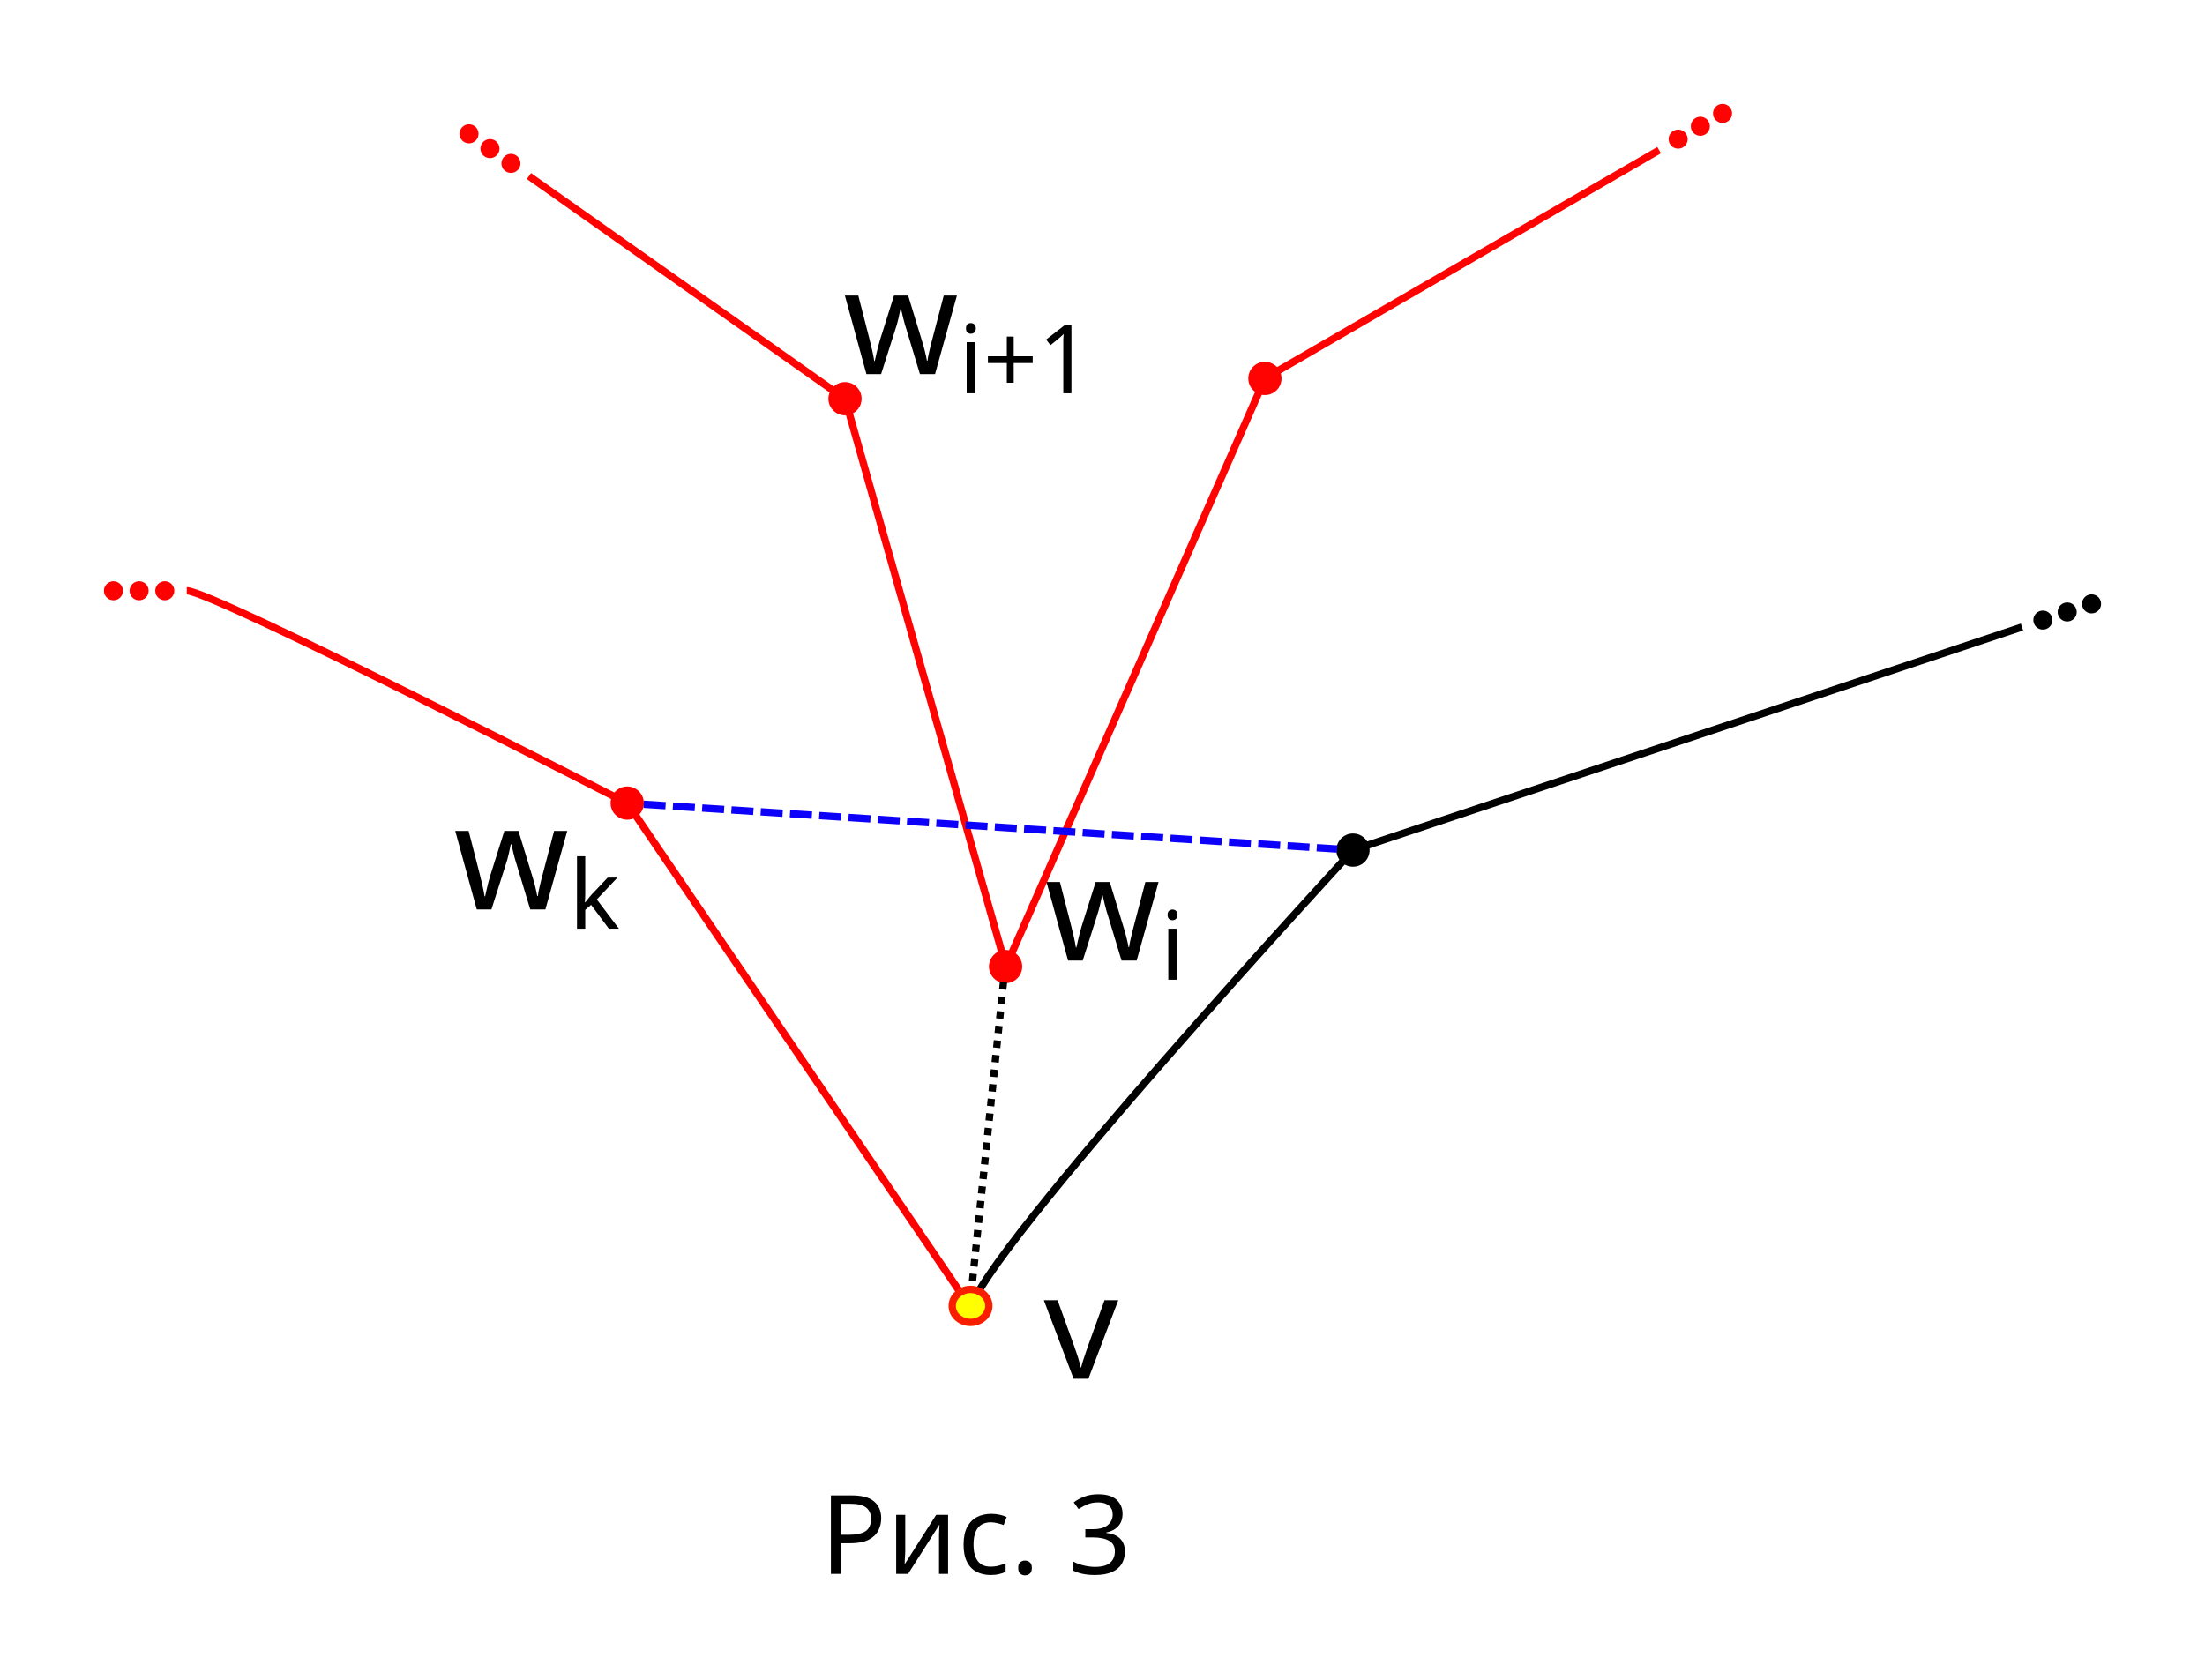
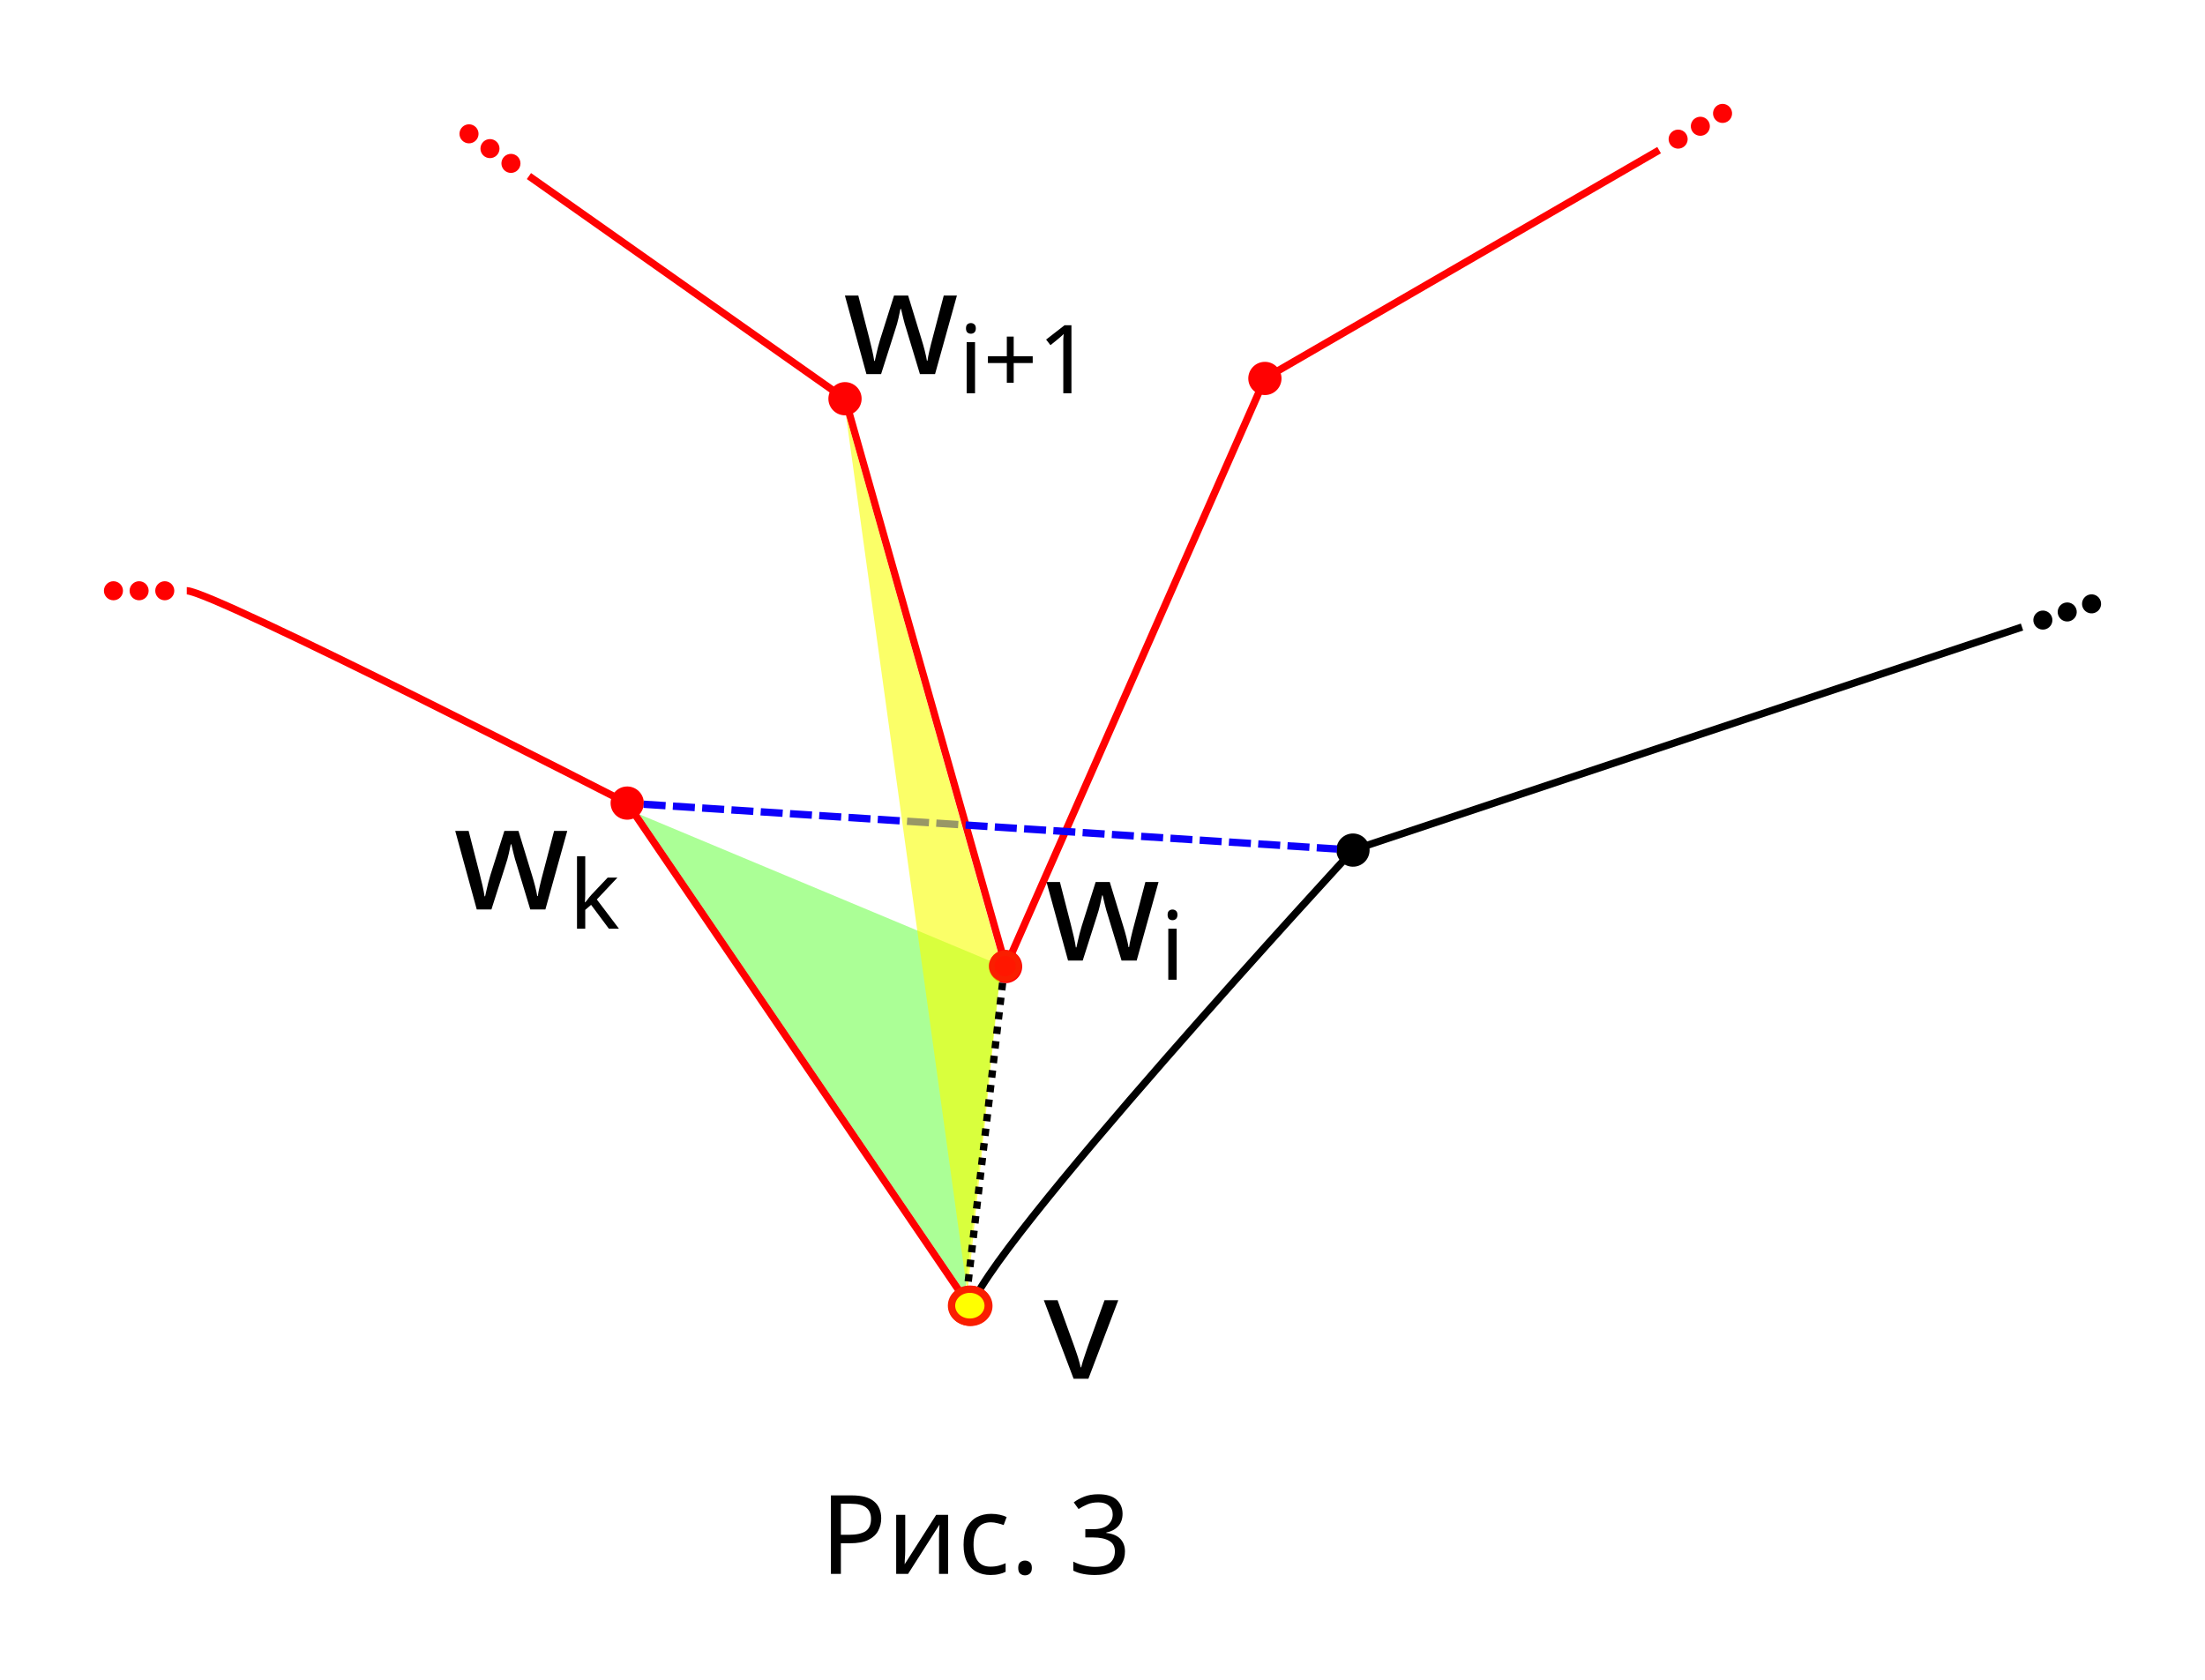
<svg xmlns="http://www.w3.org/2000/svg" xmlns:ns1="http://www.openswatchbook.org/uri/2009/osb" width="84.878mm" height="64.651mm" viewBox="0 0 300.748 229.078" id="svg10378" version="1.1">
  <defs id="defs10380">
+     <linearGradient id="linearGradient6947" ns1:paint="solid">
+       <stop style="stop-color:#1d4f26;stop-opacity:1;" offset="0" id="stop6949" />
+     </linearGradient>
    <marker orient="auto" refY="0" refX="0" id="marker7085" style="overflow:visible">
      <path id="path7087" d="m -2.5,-1 c 0,2.76 -2.24,5 -5,5 -2.76,0 -5,-2.24 -5,-5 0,-2.76 2.24,-5 5,-5 2.76,0 5,2.24 5,5 z" style="fill:#ff0000;fill-opacity:1;fill-rule:evenodd;stroke:#ff0000;stroke-width:1pt;stroke-opacity:1" transform="matrix(0.4,0,0,0.4,2.96,0.4)" />
    </marker>
    <marker orient="auto" refY="0" refX="0" id="marker7081" style="overflow:visible">
      <path id="path7083" d="m -2.5,-1 c 0,2.76 -2.24,5 -5,5 -2.76,0 -5,-2.24 -5,-5 0,-2.76 2.24,-5 5,-5 2.76,0 5,2.24 5,5 z" style="fill:#ff0000;fill-opacity:1;fill-rule:evenodd;stroke:#ff0000;stroke-width:1pt;stroke-opacity:1" transform="matrix(0.4,0,0,0.4,2.96,0.4)" />
    </marker>
    <marker style="overflow:visible" id="marker7071" refX="0" refY="0" orient="auto">
      <g id="g7073" style="fill:#ff0000;fill-opacity:1;stroke:#ff0000;stroke-opacity:1" transform="translate(-13,0)">
        <circle id="circle7075" r="0.8" cy="0" cx="3" style="fill:#ff0000;fill-opacity:1;stroke:#ff0000;stroke-opacity:1" />
        <circle id="circle7077" r="0.8" cy="0" cx="6.5" style="fill:#ff0000;fill-opacity:1;stroke:#ff0000;stroke-opacity:1" />
        <circle id="circle7079" r="0.8" cy="0" cx="10" style="fill:#ff0000;fill-opacity:1;stroke:#ff0000;stroke-opacity:1" />
      </g>
    </marker>
    <marker style="overflow:visible" id="marker7059" refX="0" refY="0" orient="auto">
      <g id="g7061" style="fill:#000000;fill-opacity:1;stroke:#000000;stroke-opacity:1">
        <circle id="circle7063" r="0.8" cy="0" cx="3" style="fill:#000000;fill-opacity:1;stroke:#000000;stroke-opacity:1" />
        <circle id="circle7065" r="0.8" cy="0" cx="6.5" style="fill:#000000;fill-opacity:1;stroke:#000000;stroke-opacity:1" />
        <circle id="circle7067" r="0.8" cy="0" cx="10" style="fill:#000000;fill-opacity:1;stroke:#000000;stroke-opacity:1" />
      </g>
    </marker>
    <marker style="overflow:visible" id="marker7049" refX="0" refY="0" orient="auto">
      <g id="g7051" style="fill:#000000;fill-opacity:1;stroke:#000000;stroke-opacity:1" transform="translate(-13,0)">
        <circle id="circle7053" r="0.8" cy="0" cx="3" style="fill:#000000;fill-opacity:1;stroke:#000000;stroke-opacity:1" />
        <circle id="circle7055" r="0.8" cy="0" cx="6.5" style="fill:#000000;fill-opacity:1;stroke:#000000;stroke-opacity:1" />
        <circle id="circle7057" r="0.8" cy="0" cx="10" style="fill:#000000;fill-opacity:1;stroke:#000000;stroke-opacity:1" />
      </g>
    </marker>
    <marker orient="auto" refY="0" refX="0" id="marker7045" style="overflow:visible">
      <path id="path7047" d="m -2.5,-1 c 0,2.76 -2.24,5 -5,5 -2.76,0 -5,-2.24 -5,-5 0,-2.76 2.24,-5 5,-5 2.76,0 5,2.24 5,5 z" style="fill:#000000;fill-opacity:1;fill-rule:evenodd;stroke:#000000;stroke-width:1pt;stroke-opacity:1" transform="matrix(0.4,0,0,0.4,2.96,0.4)" />
    </marker>
    <marker style="overflow:visible" id="InfiniteLineEnd" refX="0" refY="0" orient="auto">
      <g id="g4479" style="fill:#ff0202;fill-opacity:1;stroke:#ff0202;stroke-opacity:1">
        <circle id="circle4481" r="0.8" cy="0" cx="3" style="fill:#ff0202;fill-opacity:1;stroke:#ff0202;stroke-opacity:1" />
        <circle id="circle4483" r="0.8" cy="0" cx="6.5" style="fill:#ff0202;fill-opacity:1;stroke:#ff0202;stroke-opacity:1" />
        <circle id="circle4485" r="0.8" cy="0" cx="10" style="fill:#ff0202;fill-opacity:1;stroke:#ff0202;stroke-opacity:1" />
      </g>
    </marker>
    <marker style="overflow:visible" id="InfiniteLineStart" refX="0" refY="0" orient="auto">
      <g id="g4488" style="fill:#ff0202;fill-opacity:1;stroke:#ff0202;stroke-opacity:1" transform="translate(-13,0)">
        <circle id="circle4490" r="0.8" cy="0" cx="3" style="fill:#ff0202;fill-opacity:1;stroke:#ff0202;stroke-opacity:1" />
        <circle id="circle4492" r="0.8" cy="0" cx="6.5" style="fill:#ff0202;fill-opacity:1;stroke:#ff0202;stroke-opacity:1" />
        <circle id="circle4494" r="0.8" cy="0" cx="10" style="fill:#ff0202;fill-opacity:1;stroke:#ff0202;stroke-opacity:1" />
      </g>
    </marker>
    <marker orient="auto" refY="0" refX="0" id="marker7031" style="overflow:visible">
      <path id="path7033" d="m -2.5,-1 c 0,2.76 -2.24,5 -5,5 -2.76,0 -5,-2.24 -5,-5 0,-2.76 2.24,-5 5,-5 2.76,0 5,2.24 5,5 z" style="fill:#ff0202;fill-opacity:1;fill-rule:evenodd;stroke:#ff0202;stroke-width:1pt;stroke-opacity:1" transform="matrix(0.4,0,0,0.4,2.96,0.4)" />
    </marker>
    <marker orient="auto" refY="0" refX="0" id="marker4973" style="overflow:visible">
      <path id="path4975" d="m -2.5,-1 c 0,2.76 -2.24,5 -5,5 -2.76,0 -5,-2.24 -5,-5 0,-2.76 2.24,-5 5,-5 2.76,0 5,2.24 5,5 z" style="fill:#070606;fill-opacity:1;fill-rule:evenodd;stroke:#fd0000;stroke-width:1pt;stroke-opacity:1" transform="matrix(0.4,0,0,0.4,2.96,0.4)" />
    </marker>
    <marker orient="auto" refY="0" refX="0" id="marker4969" style="overflow:visible">
      <path id="path4971" d="m -2.5,-1 c 0,2.76 -2.24,5 -5,5 -2.76,0 -5,-2.24 -5,-5 0,-2.76 2.24,-5 5,-5 2.76,0 5,2.24 5,5 z" style="fill:#070606;fill-opacity:1;fill-rule:evenodd;stroke:#fd0000;stroke-width:1pt;stroke-opacity:1" transform="matrix(0.4,0,0,0.4,2.96,0.4)" />
    </marker>
    <marker orient="auto" refY="0" refX="0" id="marker4965" style="overflow:visible">
      <path id="path4967" d="m -2.5,-1 c 0,2.76 -2.24,5 -5,5 -2.76,0 -5,-2.24 -5,-5 0,-2.76 2.24,-5 5,-5 2.76,0 5,2.24 5,5 z" style="fill:#070606;fill-opacity:1;fill-rule:evenodd;stroke:#fd0000;stroke-width:1pt;stroke-opacity:1" transform="matrix(0.8,0,0,0.8,5.92,0.8)" />
    </marker>
    <marker orient="auto" refY="0" refX="0" id="marker4897" style="overflow:visible">
      <path id="path4899" d="m -2.5,-1 c 0,2.76 -2.24,5 -5,5 -2.76,0 -5,-2.24 -5,-5 0,-2.76 2.24,-5 5,-5 2.76,0 5,2.24 5,5 z" style="fill:#000000;fill-opacity:1;fill-rule:evenodd;stroke:#000000;stroke-width:1pt;stroke-opacity:1" transform="matrix(0.4,0,0,0.4,2.96,0.4)" />
    </marker>
    <marker orient="auto" refY="0" refX="0" id="marker4893" style="overflow:visible">
      <path id="path4895" d="m -2.5,-1 c 0,2.76 -2.24,5 -5,5 -2.76,0 -5,-2.24 -5,-5 0,-2.76 2.24,-5 5,-5 2.76,0 5,2.24 5,5 z" style="fill:#000000;fill-opacity:1;fill-rule:evenodd;stroke:#000000;stroke-width:1pt;stroke-opacity:1" transform="matrix(0.4,0,0,0.4,2.96,0.4)" />
    </marker>
    <marker orient="auto" refY="0" refX="0" id="marker4614" style="overflow:visible">
      <path id="path4616" d="m -2.5,-1 c 0,2.76 -2.24,5 -5,5 -2.76,0 -5,-2.24 -5,-5 0,-2.76 2.24,-5 5,-5 2.76,0 5,2.24 5,5 z" style="fill:#35ff0b;fill-opacity:1;fill-rule:evenodd;stroke:#000000;stroke-width:1pt;stroke-opacity:1" transform="matrix(0.4,0,0,0.4,2.96,0.4)" />
    </marker>
    <marker orient="auto" refY="0" refX="0" id="marker4610" style="overflow:visible">
      <path id="path4612" d="m -2.5,-1 c 0,2.76 -2.24,5 -5,5 -2.76,0 -5,-2.24 -5,-5 0,-2.76 2.24,-5 5,-5 2.76,0 5,2.24 5,5 z" style="fill:#35ff0b;fill-opacity:1;fill-rule:evenodd;stroke:#000000;stroke-width:1pt;stroke-opacity:1" transform="matrix(0.4,0,0,0.4,2.96,0.4)" />
    </marker>
    <marker orient="auto" refY="0" refX="0" id="marker4606" style="overflow:visible">
      <path id="path4608" d="m -2.5,-1 c 0,2.76 -2.24,5 -5,5 -2.76,0 -5,-2.24 -5,-5 0,-2.76 2.24,-5 5,-5 2.76,0 5,2.24 5,5 z" style="fill:#ffff0b;fill-opacity:1;fill-rule:evenodd;stroke:#000000;stroke-width:1pt;stroke-opacity:1" transform="matrix(0.4,0,0,0.4,2.96,0.4)" />
    </marker>
    <marker orient="auto" refY="0" refX="0" id="marker4581" style="overflow:visible">
      <path id="path4583" d="m -2.5,-1 c 0,2.76 -2.24,5 -5,5 -2.76,0 -5,-2.24 -5,-5 0,-2.76 2.24,-5 5,-5 2.76,0 5,2.24 5,5 z" style="fill:#000000;fill-opacity:1;fill-rule:evenodd;stroke:#000000;stroke-width:1pt;stroke-opacity:1" transform="matrix(0.4,0,0,0.4,2.96,0.4)" />
    </marker>
    <marker orient="auto" refY="0" refX="0" id="marker4532" style="overflow:visible">
      <path id="path4534" d="m -2.5,-1 c 0,2.76 -2.24,5 -5,5 -2.76,0 -5,-2.24 -5,-5 0,-2.76 2.24,-5 5,-5 2.76,0 5,2.24 5,5 z" style="fill:#0e17f9;fill-opacity:1;fill-rule:evenodd;stroke:#0009ee;stroke-width:1pt;stroke-opacity:1" transform="matrix(0.4,0,0,0.4,2.96,0.4)" />
    </marker>
    <marker orient="auto" refY="0" refX="0" id="marker4528" style="overflow:visible">
      <path id="path4530" d="m -2.5,-1 c 0,2.76 -2.24,5 -5,5 -2.76,0 -5,-2.24 -5,-5 0,-2.76 2.24,-5 5,-5 2.76,0 5,2.24 5,5 z" style="fill:#0e17f9;fill-opacity:1;fill-rule:evenodd;stroke:#0009ee;stroke-width:1pt;stroke-opacity:1" transform="matrix(0.4,0,0,0.4,2.96,0.4)" />
    </marker>
    <marker orient="auto" refY="0" refX="0" id="DotL" style="overflow:visible">
      <path id="path4305" d="m -2.5,-1 c 0,2.76 -2.24,5 -5,5 -2.76,0 -5,-2.24 -5,-5 0,-2.76 2.24,-5 5,-5 2.76,0 5,2.24 5,5 z" style="fill:#0e17f9;fill-opacity:1;fill-rule:evenodd;stroke:#0009ee;stroke-width:1pt;stroke-opacity:1" transform="matrix(0.8,0,0,0.8,5.92,0.8)" />
    </marker>
    <marker orient="auto" refY="0" refX="0" id="marker4520" style="overflow:visible">
      <path id="path4522" d="m -2.5,-1 c 0,2.76 -2.24,5 -5,5 -2.76,0 -5,-2.24 -5,-5 0,-2.76 2.24,-5 5,-5 2.76,0 5,2.24 5,5 z" style="fill:#150ef9;fill-opacity:1;fill-rule:evenodd;stroke:#2109ff;stroke-width:1pt;stroke-opacity:1" transform="matrix(0.4,0,0,0.4,2.96,0.4)" />
    </marker>
    <marker orient="auto" refY="0" refX="0" id="marker4516" style="overflow:visible">
      <path id="path4518" d="m -2.5,-1 c 0,2.76 -2.24,5 -5,5 -2.76,0 -5,-2.24 -5,-5 0,-2.76 2.24,-5 5,-5 2.76,0 5,2.24 5,5 z" style="fill:#150ef9;fill-opacity:1;fill-rule:evenodd;stroke:#2109ff;stroke-width:1pt;stroke-opacity:1" transform="matrix(0.4,0,0,0.4,2.96,0.4)" />
    </marker>
    <marker orient="auto" refY="0" refX="0" id="marker4510" style="overflow:visible">
      <path id="path4512" d="m -2.5,-1 c 0,2.76 -2.24,5 -5,5 -2.76,0 -5,-2.24 -5,-5 0,-2.76 2.24,-5 5,-5 2.76,0 5,2.24 5,5 z" style="fill:#000000;fill-opacity:1;fill-rule:evenodd;stroke:#000000;stroke-width:1pt;stroke-opacity:1" transform="matrix(0.4,0,0,0.4,2.96,0.4)" />
    </marker>
    <marker orient="auto" refY="0" refX="0" id="marker4506" style="overflow:visible">
      <path id="path4508" d="m -2.5,-1 c 0,2.76 -2.24,5 -5,5 -2.76,0 -5,-2.24 -5,-5 0,-2.76 2.24,-5 5,-5 2.76,0 5,2.24 5,5 z" style="fill:#000000;fill-opacity:1;fill-rule:evenodd;stroke:#000000;stroke-width:1pt;stroke-opacity:1" transform="matrix(0.4,0,0,0.4,2.96,0.4)" />
    </marker>
    <marker orient="auto" refY="0" refX="0" id="marker4502" style="overflow:visible">
      <path id="path4504" d="m -2.5,-1 c 0,2.76 -2.24,5 -5,5 -2.76,0 -5,-2.24 -5,-5 0,-2.76 2.24,-5 5,-5 2.76,0 5,2.24 5,5 z" style="fill:#000000;fill-opacity:1;fill-rule:evenodd;stroke:#000000;stroke-width:1pt;stroke-opacity:1" transform="matrix(0.4,0,0,0.4,2.96,0.4)" />
    </marker>
    <marker orient="auto" refY="0" refX="0" id="DotM" style="overflow:visible">
      <path id="path4308" d="m -2.5,-1 c 0,2.76 -2.24,5 -5,5 -2.76,0 -5,-2.24 -5,-5 0,-2.76 2.24,-5 5,-5 2.76,0 5,2.24 5,5 z" style="fill:#000000;fill-opacity:1;fill-rule:evenodd;stroke:#000000;stroke-width:1pt;stroke-opacity:1" transform="matrix(0.4,0,0,0.4,2.96,0.4)" />
    </marker>
    <marker orient="auto" refY="0" refX="0" id="marker52126" style="overflow:visible">
      <path id="path52128" d="m -2.5,-1 c 0,2.76 -2.24,5 -5,5 -2.76,0 -5,-2.24 -5,-5 0,-2.76 2.24,-5 5,-5 2.76,0 5,2.24 5,5 z" style="fill:#e4e5d0;fill-opacity:1;fill-rule:evenodd;stroke:#000000;stroke-width:1pt;stroke-opacity:1" transform="matrix(0.4,0,0,0.4,2.96,0.4)" />
    </marker>
    <linearGradient id="linearGradient34535" ns1:paint="solid">
      <stop style="stop-color:#f9ff0b;stop-opacity:1;" offset="0" id="stop34537" />
    </linearGradient>
    <marker style="overflow:visible" id="marker13979" refX="0" refY="0" orient="auto">
      <path transform="matrix(0.4,0,0,0.4,2.96,0.4)" style="fill:#e4e5d0;fill-opacity:1;fill-rule:evenodd;stroke:#000000;stroke-width:1pt;stroke-opacity:1" d="m -2.5,-1 c 0,2.76 -2.24,5 -5,5 -2.76,0 -5,-2.24 -5,-5 0,-2.76 2.24,-5 5,-5 2.76,0 5,2.24 5,5 z" id="path13981" />
    </marker>
    <marker style="overflow:visible" id="marker13894" refX="0" refY="0" orient="auto">
      <path transform="matrix(0.4,0,0,0.4,2.96,0.4)" style="fill:#e4e5d0;fill-opacity:1;fill-rule:evenodd;stroke:#000000;stroke-width:1pt;stroke-opacity:1" d="m -2.5,-1 c 0,2.76 -2.24,5 -5,5 -2.76,0 -5,-2.24 -5,-5 0,-2.76 2.24,-5 5,-5 2.76,0 5,2.24 5,5 z" id="path13896" />
    </marker>
    <marker style="overflow:visible" id="marker13833" refX="0" refY="0" orient="auto">
      <path transform="matrix(0.4,0,0,0.4,2.96,0.4)" style="fill:#29ff00;fill-opacity:1;fill-rule:evenodd;stroke:#00ff00;stroke-width:1pt;stroke-opacity:1" d="m -2.5,-1 c 0,2.76 -2.24,5 -5,5 -2.76,0 -5,-2.24 -5,-5 0,-2.76 2.24,-5 5,-5 2.76,0 5,2.24 5,5 z" id="path13835" />
    </marker>
    <marker style="overflow:visible" id="marker13766" refX="0" refY="0" orient="auto">
      <path transform="matrix(0.4,0,0,0.4,2.96,0.4)" style="fill:#fdff0b;fill-opacity:1;fill-rule:evenodd;stroke:#0000ff;stroke-width:1pt;stroke-opacity:1" d="m -2.5,-1 c 0,2.76 -2.24,5 -5,5 -2.76,0 -5,-2.24 -5,-5 0,-2.76 2.24,-5 5,-5 2.76,0 5,2.24 5,5 z" id="path13768" />
    </marker>
    <marker orient="auto" refY="0" refX="0" id="Arrow2Sstart" style="overflow:visible">
      <path id="path4599" style="fill:#000000;fill-opacity:1;fill-rule:evenodd;stroke:#000000;stroke-width:0.625;stroke-linejoin:round;stroke-opacity:1" d="M 8.719,4.034 -2.207,0.016 8.719,-4.002 c -1.745,2.372 -1.735,5.617 -6e-7,8.035 z" transform="matrix(0.3,0,0,0.3,-0.69,0)" />
    </marker>
    <marker style="overflow:visible" id="DistanceStart" refX="0" refY="0" orient="auto">
      <g id="g2300" style="fill:#000000;fill-opacity:1;stroke:#000000;stroke-opacity:1">
        <path style="fill:#000000;fill-opacity:1;stroke:#000000;stroke-width:1.15;stroke-linecap:square;stroke-opacity:1" d="M 0,0 2,0" id="path2306" />
        <path style="fill:#000000;fill-opacity:1;fill-rule:evenodd;stroke:#000000;stroke-opacity:1" d="M 0,0 13,4 9,0 13,-4 0,0 Z" id="path2302" />
        <path style="fill:#000000;fill-opacity:1;stroke:#000000;stroke-width:1;stroke-linecap:square;stroke-opacity:1" d="M 0,-4 0,40" id="path2304" />
      </g>
    </marker>
    <marker style="overflow:visible" id="marker13766-3" refX="0" refY="0" orient="auto">
      <path transform="matrix(0.4,0,0,0.4,2.96,0.4)" style="fill:#f9ff0b;fill-opacity:1;fill-rule:evenodd;stroke:#fe0b22;stroke-width:1pt;stroke-opacity:1" d="m -2.5,-1 c 0,2.76 -2.24,5 -5,5 -2.76,0 -5,-2.24 -5,-5 0,-2.76 2.24,-5 5,-5 2.76,0 5,2.24 5,5 z" id="path13768-7" />
    </marker>
    <marker style="overflow:visible" id="marker15396-5" refX="0" refY="0" orient="auto">
      <path transform="matrix(0.4,0,0,0.4,2.96,0.4)" style="fill:#f9ff0b;fill-opacity:1;fill-rule:evenodd;stroke:#fe0b22;stroke-width:1pt;stroke-opacity:1" d="m -2.5,-1 c 0,2.76 -2.24,5 -5,5 -2.76,0 -5,-2.24 -5,-5 0,-2.76 2.24,-5 5,-5 2.76,0 5,2.24 5,5 z" id="path15398-9" />
    </marker>
    <marker style="overflow:visible" id="marker13766-3-7" refX="0" refY="0" orient="auto">
      <path transform="matrix(0.4,0,0,0.4,2.96,0.4)" style="fill:#e4e5d0;fill-opacity:1;fill-rule:evenodd;stroke:#fe0b22;stroke-width:1pt;stroke-opacity:1" d="m -2.5,-1 c 0,2.76 -2.24,5 -5,5 -2.76,0 -5,-2.24 -5,-5 0,-2.76 2.24,-5 5,-5 2.76,0 5,2.24 5,5 z" id="path13768-7-3" />
    </marker>
    <marker style="overflow:visible" id="marker15396-5-6" refX="0" refY="0" orient="auto">
      <path transform="matrix(0.4,0,0,0.4,2.96,0.4)" style="fill:#e4e5d0;fill-opacity:1;fill-rule:evenodd;stroke:#fe0b22;stroke-width:1pt;stroke-opacity:1" d="m -2.5,-1 c 0,2.76 -2.24,5 -5,5 -2.76,0 -5,-2.24 -5,-5 0,-2.76 2.24,-5 5,-5 2.76,0 5,2.24 5,5 z" id="path15398-9-1" />
    </marker>
    <marker style="overflow:visible" id="marker13766-3-9" refX="0" refY="0" orient="auto">
      <path transform="matrix(0.4,0,0,0.4,2.96,0.4)" style="fill:#f9ff0b;fill-opacity:1;fill-rule:evenodd;stroke:#fe0b22;stroke-width:1pt;stroke-opacity:1" d="m -2.5,-1 c 0,2.76 -2.24,5 -5,5 -2.76,0 -5,-2.24 -5,-5 0,-2.76 2.24,-5 5,-5 2.76,0 5,2.24 5,5 z" id="path13768-7-31" />
    </marker>
    <marker style="overflow:visible" id="marker15396-5-9" refX="0" refY="0" orient="auto">
      <path transform="matrix(0.4,0,0,0.4,2.96,0.4)" style="fill:#f9ff0b;fill-opacity:1;fill-rule:evenodd;stroke:#fe0b22;stroke-width:1pt;stroke-opacity:1" d="m -2.5,-1 c 0,2.76 -2.24,5 -5,5 -2.76,0 -5,-2.24 -5,-5 0,-2.76 2.24,-5 5,-5 2.76,0 5,2.24 5,5 z" id="path15398-9-4" />
    </marker>
    <marker style="overflow:visible" id="marker13766-3-0" refX="0" refY="0" orient="auto">
      <path transform="matrix(0.4,0,0,0.4,2.96,0.4)" style="fill:#f9ff0b;fill-opacity:1;fill-rule:evenodd;stroke:#fe0b22;stroke-width:1pt;stroke-opacity:1" d="m -2.5,-1 c 0,2.76 -2.24,5 -5,5 -2.76,0 -5,-2.24 -5,-5 0,-2.76 2.24,-5 5,-5 2.76,0 5,2.24 5,5 z" id="path13768-7-36" />
    </marker>
    <marker style="overflow:visible" id="marker15396-5-1" refX="0" refY="0" orient="auto">
      <path transform="matrix(0.4,0,0,0.4,2.96,0.4)" style="fill:#f9ff0b;fill-opacity:1;fill-rule:evenodd;stroke:#fe0b22;stroke-width:1pt;stroke-opacity:1" d="m -2.5,-1 c 0,2.76 -2.24,5 -5,5 -2.76,0 -5,-2.24 -5,-5 0,-2.76 2.24,-5 5,-5 2.76,0 5,2.24 5,5 z" id="path15398-9-0" />
    </marker>
    <marker style="overflow:visible" id="marker13766-3-0-6" refX="0" refY="0" orient="auto">
      <path transform="matrix(0.4,0,0,0.4,2.96,0.4)" style="fill:#f9ff0b;fill-opacity:1;fill-rule:evenodd;stroke:#fe0b22;stroke-width:1pt;stroke-opacity:1" d="m -2.5,-1 c 0,2.76 -2.24,5 -5,5 -2.76,0 -5,-2.24 -5,-5 0,-2.76 2.24,-5 5,-5 2.76,0 5,2.24 5,5 z" id="path13768-7-36-9" />
    </marker>
    <marker style="overflow:visible" id="marker15396-5-1-3" refX="0" refY="0" orient="auto">
      <path transform="matrix(0.4,0,0,0.4,2.96,0.4)" style="fill:#f9ff0b;fill-opacity:1;fill-rule:evenodd;stroke:#fe0b22;stroke-width:1pt;stroke-opacity:1" d="m -2.5,-1 c 0,2.76 -2.24,5 -5,5 -2.76,0 -5,-2.24 -5,-5 0,-2.76 2.24,-5 5,-5 2.76,0 5,2.24 5,5 z" id="path15398-9-0-7" />
    </marker>
    <marker style="overflow:visible" id="marker13894-5" refX="0" refY="0" orient="auto">
      <path transform="matrix(0.4,0,0,0.4,2.96,0.4)" style="fill:#e4e5d0;fill-opacity:1;fill-rule:evenodd;stroke:#000000;stroke-width:1pt;stroke-opacity:1" d="m -2.5,-1 c 0,2.76 -2.24,5 -5,5 -2.76,0 -5,-2.24 -5,-5 0,-2.76 2.24,-5 5,-5 2.76,0 5,2.24 5,5 z" id="path13896-4" />
    </marker>
    <marker style="overflow:visible" id="marker13766-3-0-4" refX="0" refY="0" orient="auto">
      <path transform="matrix(0.4,0,0,0.4,2.96,0.4)" style="fill:#f9ff0b;fill-opacity:1;fill-rule:evenodd;stroke:#fe0b22;stroke-width:1pt;stroke-opacity:1" d="m -2.5,-1 c 0,2.76 -2.24,5 -5,5 -2.76,0 -5,-2.24 -5,-5 0,-2.76 2.24,-5 5,-5 2.76,0 5,2.24 5,5 z" id="path13768-7-36-3" />
    </marker>
    <marker style="overflow:visible" id="marker15396-5-1-0" refX="0" refY="0" orient="auto">
      <path transform="matrix(0.4,0,0,0.4,2.96,0.4)" style="fill:#f9ff0b;fill-opacity:1;fill-rule:evenodd;stroke:#fe0b22;stroke-width:1pt;stroke-opacity:1" d="m -2.5,-1 c 0,2.76 -2.24,5 -5,5 -2.76,0 -5,-2.24 -5,-5 0,-2.76 2.24,-5 5,-5 2.76,0 5,2.24 5,5 z" id="path15398-9-0-78" />
    </marker>
    <marker style="overflow:visible" id="marker13894-4" refX="0" refY="0" orient="auto">
      <path transform="matrix(0.4,0,0,0.4,2.96,0.4)" style="fill:#e4e5d0;fill-opacity:1;fill-rule:evenodd;stroke:#000000;stroke-width:1pt;stroke-opacity:1" d="m -2.5,-1 c 0,2.76 -2.24,5 -5,5 -2.76,0 -5,-2.24 -5,-5 0,-2.76 2.24,-5 5,-5 2.76,0 5,2.24 5,5 z" id="path13896-3" />
    </marker>
    <marker style="overflow:visible" id="marker13766-3-0-2" refX="0" refY="0" orient="auto">
      <path transform="matrix(0.4,0,0,0.4,2.96,0.4)" style="fill:#f9ff0b;fill-opacity:1;fill-rule:evenodd;stroke:#fe0b22;stroke-width:1pt;stroke-opacity:1" d="m -2.5,-1 c 0,2.76 -2.24,5 -5,5 -2.76,0 -5,-2.24 -5,-5 0,-2.76 2.24,-5 5,-5 2.76,0 5,2.24 5,5 z" id="path13768-7-36-0" />
    </marker>
    <marker style="overflow:visible" id="marker15396-5-1-6" refX="0" refY="0" orient="auto">
      <path transform="matrix(0.4,0,0,0.4,2.96,0.4)" style="fill:#f9ff0b;fill-opacity:1;fill-rule:evenodd;stroke:#fe0b22;stroke-width:1pt;stroke-opacity:1" d="m -2.5,-1 c 0,2.76 -2.24,5 -5,5 -2.76,0 -5,-2.24 -5,-5 0,-2.76 2.24,-5 5,-5 2.76,0 5,2.24 5,5 z" id="path15398-9-0-8" />
    </marker>
    <marker style="overflow:visible" id="marker13766-3-2" refX="0" refY="0" orient="auto">
      <path transform="matrix(0.4,0,0,0.4,2.96,0.4)" style="fill:#ebff0b;fill-opacity:1;fill-rule:evenodd;stroke:#480bfe;stroke-width:1pt;stroke-opacity:1" d="m -2.5,-1 c 0,2.76 -2.24,5 -5,5 -2.76,0 -5,-2.24 -5,-5 0,-2.76 2.24,-5 5,-5 2.76,0 5,2.24 5,5 z" id="path13768-7-6" />
    </marker>
    <marker style="overflow:visible" id="marker15396-5-64" refX="0" refY="0" orient="auto">
      <path transform="matrix(0.4,0,0,0.4,2.96,0.4)" style="fill:#ebff0b;fill-opacity:1;fill-rule:evenodd;stroke:#480bfe;stroke-width:1pt;stroke-opacity:1" d="m -2.5,-1 c 0,2.76 -2.24,5 -5,5 -2.76,0 -5,-2.24 -5,-5 0,-2.76 2.24,-5 5,-5 2.76,0 5,2.24 5,5 z" id="path15398-9-9" />
    </marker>
    <marker orient="auto" refY="0" refX="0" id="marker4614-7" style="overflow:visible">
      <path id="path4616-5" d="m -2.5,-1 c 0,2.76 -2.24,5 -5,5 -2.76,0 -5,-2.24 -5,-5 0,-2.76 2.24,-5 5,-5 2.76,0 5,2.24 5,5 z" style="fill:#19ff0b;fill-opacity:1;fill-rule:evenodd;stroke:#000000;stroke-width:1pt;stroke-opacity:1" transform="matrix(0.4,0,0,0.4,2.96,0.4)" />
    </marker>
    <marker orient="auto" refY="0" refX="0" id="marker4610-3" style="overflow:visible">
      <path id="path4612-5" d="m -2.5,-1 c 0,2.76 -2.24,5 -5,5 -2.76,0 -5,-2.24 -5,-5 0,-2.76 2.24,-5 5,-5 2.76,0 5,2.24 5,5 z" style="fill:#19ff0b;fill-opacity:1;fill-rule:evenodd;stroke:#000000;stroke-width:1pt;stroke-opacity:1" transform="matrix(0.4,0,0,0.4,2.96,0.4)" />
    </marker>
    <marker orient="auto" refY="0" refX="0" id="marker4614-2" style="overflow:visible">
      <path id="path4616-9" d="m -2.5,-1 c 0,2.76 -2.24,5 -5,5 -2.76,0 -5,-2.24 -5,-5 0,-2.76 2.24,-5 5,-5 2.76,0 5,2.24 5,5 z" style="fill:#ffff0b;fill-opacity:1;fill-rule:evenodd;stroke:#000000;stroke-width:1pt;stroke-opacity:1" transform="matrix(0.4,0,0,0.4,2.96,0.4)" />
    </marker>
    <marker orient="auto" refY="0" refX="0" id="marker4610-1" style="overflow:visible">
      <path id="path4612-2" d="m -2.5,-1 c 0,2.76 -2.24,5 -5,5 -2.76,0 -5,-2.24 -5,-5 0,-2.76 2.24,-5 5,-5 2.76,0 5,2.24 5,5 z" style="fill:#ffff0b;fill-opacity:1;fill-rule:evenodd;stroke:#000000;stroke-width:1pt;stroke-opacity:1" transform="matrix(0.4,0,0,0.4,2.96,0.4)" />
    </marker>
    <marker orient="auto" refY="0" refX="0" id="marker4614-79" style="overflow:visible">
      <path id="path4616-2" d="m -2.5,-1 c 0,2.76 -2.24,5 -5,5 -2.76,0 -5,-2.24 -5,-5 0,-2.76 2.24,-5 5,-5 2.76,0 5,2.24 5,5 z" style="fill:#35ff0b;fill-opacity:1;fill-rule:evenodd;stroke:#000000;stroke-width:1pt;stroke-opacity:1" transform="matrix(0.4,0,0,0.4,2.96,0.4)" />
    </marker>
    <marker orient="auto" refY="0" refX="0" id="marker4610-0" style="overflow:visible">
      <path id="path4612-23" d="m -2.5,-1 c 0,2.76 -2.24,5 -5,5 -2.76,0 -5,-2.24 -5,-5 0,-2.76 2.24,-5 5,-5 2.76,0 5,2.24 5,5 z" style="fill:#35ff0b;fill-opacity:1;fill-rule:evenodd;stroke:#000000;stroke-width:1pt;stroke-opacity:1" transform="matrix(0.4,0,0,0.4,2.96,0.4)" />
    </marker>
    <marker orient="auto" refY="0" refX="0" id="marker4614-7-7" style="overflow:visible">
      <path id="path4616-5-5" d="m -2.5,-1 c 0,2.76 -2.24,5 -5,5 -2.76,0 -5,-2.24 -5,-5 0,-2.76 2.24,-5 5,-5 2.76,0 5,2.24 5,5 z" style="fill:#19ff0b;fill-opacity:1;fill-rule:evenodd;stroke:#000000;stroke-width:1pt;stroke-opacity:1" transform="matrix(0.4,0,0,0.4,2.96,0.4)" />
    </marker>
    <marker orient="auto" refY="0" refX="0" id="marker4610-3-9" style="overflow:visible">
      <path id="path4612-5-2" d="m -2.5,-1 c 0,2.76 -2.24,5 -5,5 -2.76,0 -5,-2.24 -5,-5 0,-2.76 2.24,-5 5,-5 2.76,0 5,2.24 5,5 z" style="fill:#19ff0b;fill-opacity:1;fill-rule:evenodd;stroke:#000000;stroke-width:1pt;stroke-opacity:1" transform="matrix(0.4,0,0,0.4,2.96,0.4)" />
    </marker>
    <marker orient="auto" refY="0" refX="0" id="marker4614-2-2" style="overflow:visible">
      <path id="path4616-9-8" d="m -2.5,-1 c 0,2.76 -2.24,5 -5,5 -2.76,0 -5,-2.24 -5,-5 0,-2.76 2.24,-5 5,-5 2.76,0 5,2.24 5,5 z" style="fill:#ffff0b;fill-opacity:1;fill-rule:evenodd;stroke:#000000;stroke-width:1pt;stroke-opacity:1" transform="matrix(0.4,0,0,0.4,2.96,0.4)" />
    </marker>
    <marker orient="auto" refY="0" refX="0" id="marker4610-1-9" style="overflow:visible">
      <path id="path4612-2-7" d="m -2.5,-1 c 0,2.76 -2.24,5 -5,5 -2.76,0 -5,-2.24 -5,-5 0,-2.76 2.24,-5 5,-5 2.76,0 5,2.24 5,5 z" style="fill:#ffff0b;fill-opacity:1;fill-rule:evenodd;stroke:#000000;stroke-width:1pt;stroke-opacity:1" transform="matrix(0.4,0,0,0.4,2.96,0.4)" />
    </marker>
    <marker orient="auto" refY="0" refX="0" id="marker4614-2-6" style="overflow:visible">
      <path id="path4616-9-1" d="m -2.5,-1 c 0,2.76 -2.24,5 -5,5 -2.76,0 -5,-2.24 -5,-5 0,-2.76 2.24,-5 5,-5 2.76,0 5,2.24 5,5 z" style="fill:#ffff0b;fill-opacity:1;fill-rule:evenodd;stroke:#000000;stroke-width:1pt;stroke-opacity:1" transform="matrix(0.4,0,0,0.4,2.96,0.4)" />
    </marker>
    <marker orient="auto" refY="0" refX="0" id="marker4610-1-2" style="overflow:visible">
      <path id="path4612-2-9" d="m -2.5,-1 c 0,2.76 -2.24,5 -5,5 -2.76,0 -5,-2.24 -5,-5 0,-2.76 2.24,-5 5,-5 2.76,0 5,2.24 5,5 z" style="fill:#ffff0b;fill-opacity:1;fill-rule:evenodd;stroke:#000000;stroke-width:1pt;stroke-opacity:1" transform="matrix(0.4,0,0,0.4,2.96,0.4)" />
    </marker>
  </defs>
  <g id="layer1" transform="translate(-525.6447,-105.3241)">
    <text xml:space="preserve" style="font-style:normal;font-weight:normal;font-size:15px;line-height:125%;font-family:sans-serif;letter-spacing:0px;word-spacing:0px;fill:#000000;fill-opacity:1;stroke:none;stroke-width:1px;stroke-linecap:butt;stroke-linejoin:miter;stroke-opacity:1" x="637.525" y="320.016" id="text55509">
      <tspan x="637.525" y="320.016" id="tspan55513">Рис. 3</tspan>
    </text>
    <text xml:space="preserve" style="font-style:normal;font-weight:normal;line-height:125%;font-family:sans-serif;letter-spacing:0px;word-spacing:0px;baseline-shift:baseline;fill:#000000;fill-opacity:1;stroke:none;stroke-width:1px;stroke-linecap:butt;stroke-linejoin:miter;stroke-opacity:1" x="650.711" y="258.804" id="text4659">
      <tspan id="tspan4661" x="650.711" y="258.804" />
    </text>
    <text xml:space="preserve" style="font-style:normal;font-weight:normal;font-size:20px;line-height:125%;font-family:sans-serif;letter-spacing:0px;word-spacing:0px;fill:#000000;fill-opacity:1;stroke:none;stroke-width:1px;stroke-linecap:butt;stroke-linejoin:miter;stroke-opacity:1" x="659.803" y="253.753" id="text4700">
      <tspan id="tspan4702" x="659.803" y="253.753" />
    </text>
    <path style="fill:none;fill-rule:evenodd;stroke:#000000;stroke-width:1px;stroke-linecap:butt;stroke-linejoin:miter;stroke-opacity:1;marker-mid:url(#marker7045);marker-end:url(#marker7059)" d="m 657.891,284.197 c 1.414,-7.778 52.326,-62.932 52.326,-62.932 l 91.217,-30.406" id="path7027" />
    <path style="fill:none;fill-rule:evenodd;stroke:#ff0202;stroke-width:1px;stroke-linecap:butt;stroke-linejoin:miter;stroke-opacity:1;marker-start:url(#InfiniteLineStart);marker-mid:url(#marker7031);marker-end:url(#InfiniteLineEnd)" d="m 597.787,129.341 43.134,30.406 21.92,77.428 35.355,-80.257 53.74,-31.113" id="path7029" />
    <path style="fill:none;fill-rule:evenodd;stroke:#ff0000;stroke-width:1px;stroke-linecap:butt;stroke-linejoin:miter;stroke-opacity:1;marker-start:url(#marker7071);marker-mid:url(#marker7081);marker-end:url(#marker7085)" d="m 551.118,185.91 c 3.536,0 60.104,28.991 60.104,28.991 l 46.669,68.589" id="path7069" />
    <path style="fill:none;fill-rule:evenodd;stroke:#0d00fa;stroke-width:1;stroke-linecap:butt;stroke-linejoin:miter;stroke-miterlimit:4;stroke-dasharray:3, 1;stroke-dashoffset:0;stroke-opacity:1" d="m 613.432,215.033 94.578,6.106" id="path7089" />
    <text xml:space="preserve" style="font-style:normal;font-weight:normal;font-size:20px;line-height:125%;font-family:sans-serif;letter-spacing:0px;word-spacing:0px;fill:#000000;fill-opacity:1;stroke:none;stroke-width:1px;stroke-linecap:butt;stroke-linejoin:miter;stroke-opacity:1" x="668.014" y="293.402" id="text7091">
      <tspan id="tspan7093" x="668.014" y="293.402">v<tspan style="font-size:65%;baseline-shift:sub" id="tspan7095" />
      </tspan>
    </text>
    <text xml:space="preserve" style="font-style:normal;font-weight:normal;font-size:20px;line-height:125%;font-family:sans-serif;letter-spacing:0px;word-spacing:0px;fill:#000000;fill-opacity:1;stroke:none;stroke-width:1px;stroke-linecap:butt;stroke-linejoin:miter;stroke-opacity:1" x="587.514" y="229.402" id="text7097">
      <tspan id="tspan7099" x="587.514" y="229.402">w<tspan style="font-size:65%;baseline-shift:sub" id="tspan7101">k</tspan>
      </tspan>
    </text>
    <text xml:space="preserve" style="font-style:normal;font-weight:normal;font-size:20px;line-height:125%;font-family:sans-serif;letter-spacing:0px;word-spacing:0px;fill:#000000;fill-opacity:1;stroke:none;stroke-width:1px;stroke-linecap:butt;stroke-linejoin:miter;stroke-opacity:1" x="640.665" y="156.371" id="text7097-6">
      <tspan id="tspan7099-1" x="640.665" y="156.371">w<tspan style="font-size:65%;baseline-shift:sub" id="tspan7101-0">i+1</tspan>
      </tspan>
    </text>
    <text xml:space="preserve" style="font-style:normal;font-weight:normal;font-size:20px;line-height:125%;font-family:sans-serif;letter-spacing:0px;word-spacing:0px;fill:#000000;fill-opacity:1;stroke:none;stroke-width:1px;stroke-linecap:butt;stroke-linejoin:miter;stroke-opacity:1" x="668.165" y="236.371" id="text7097-63">
      <tspan id="tspan7099-2" x="668.165" y="236.371">w<tspan style="font-size:65%;baseline-shift:sub" id="tspan7101-06">i</tspan>
      </tspan>
    </text>
-     <path style="fill:none;fill-rule:evenodd;stroke:#000000;stroke-width:1;stroke-linecap:butt;stroke-linejoin:miter;stroke-miterlimit:4;stroke-dasharray:1, 1;stroke-dashoffset:0;stroke-opacity:1" d="m 662.514,239.297 -4.356,42" id="path7134" />
    <ellipse style="opacity:1;fill:#ffff00;fill-opacity:1;fill-rule:evenodd;stroke:#fa1e00;stroke-width:1;stroke-linecap:butt;stroke-linejoin:miter;stroke-miterlimit:4;stroke-dasharray:none;stroke-dashoffset:0;stroke-opacity:1" id="path7155" cx="658.02" cy="283.464" rx="2.5" ry="2.25" />
+     <path style="opacity:0.414;fill:#34ff00;fill-opacity:1;fill-rule:evenodd;stroke:none;stroke-width:1px;stroke-linecap:butt;stroke-linejoin:miter;stroke-opacity:1" d="m 612.851,216.407 49.325,20.62 -4.891,44.672 z" id="path4743" />
+     <path style="opacity:0.59;fill:#f9ff00;fill-opacity:1;fill-rule:evenodd;stroke:none;stroke-width:1px;stroke-linecap:butt;stroke-linejoin:miter;stroke-opacity:1" d="m 641.02,161.937 16.578,119.762 4.609,-44.797 z" id="path6968" />
+     <ellipse style="opacity:1;fill:#ffff00;fill-opacity:1;fill-rule:evenodd;stroke:#fa1e00;stroke-width:1;stroke-linecap:butt;stroke-linejoin:miter;stroke-miterlimit:4;stroke-dasharray:none;stroke-dashoffset:0;stroke-opacity:1" id="path7155-6" cx="657.926" cy="283.433" rx="2.5" ry="2.25" />
+     <path style="fill:none;fill-rule:evenodd;stroke:#000000;stroke-width:1;stroke-linecap:butt;stroke-linejoin:miter;stroke-miterlimit:4;stroke-dasharray:1, 1;stroke-dashoffset:0;stroke-opacity:1" d="m 662.393,239.402 -4.747,41.25" id="path7134-7" />
+     <ellipse style="opacity:1;fill:#ff1700;fill-opacity:1;fill-rule:evenodd;stroke:#fa1e00;stroke-width:0.759;stroke-linecap:butt;stroke-linejoin:miter;stroke-miterlimit:4;stroke-dasharray:none;stroke-dashoffset:0;stroke-opacity:1" id="path7155-6-5" cx="662.735" cy="237.108" rx="1.825" ry="1.774" />
  </g>
</svg>
